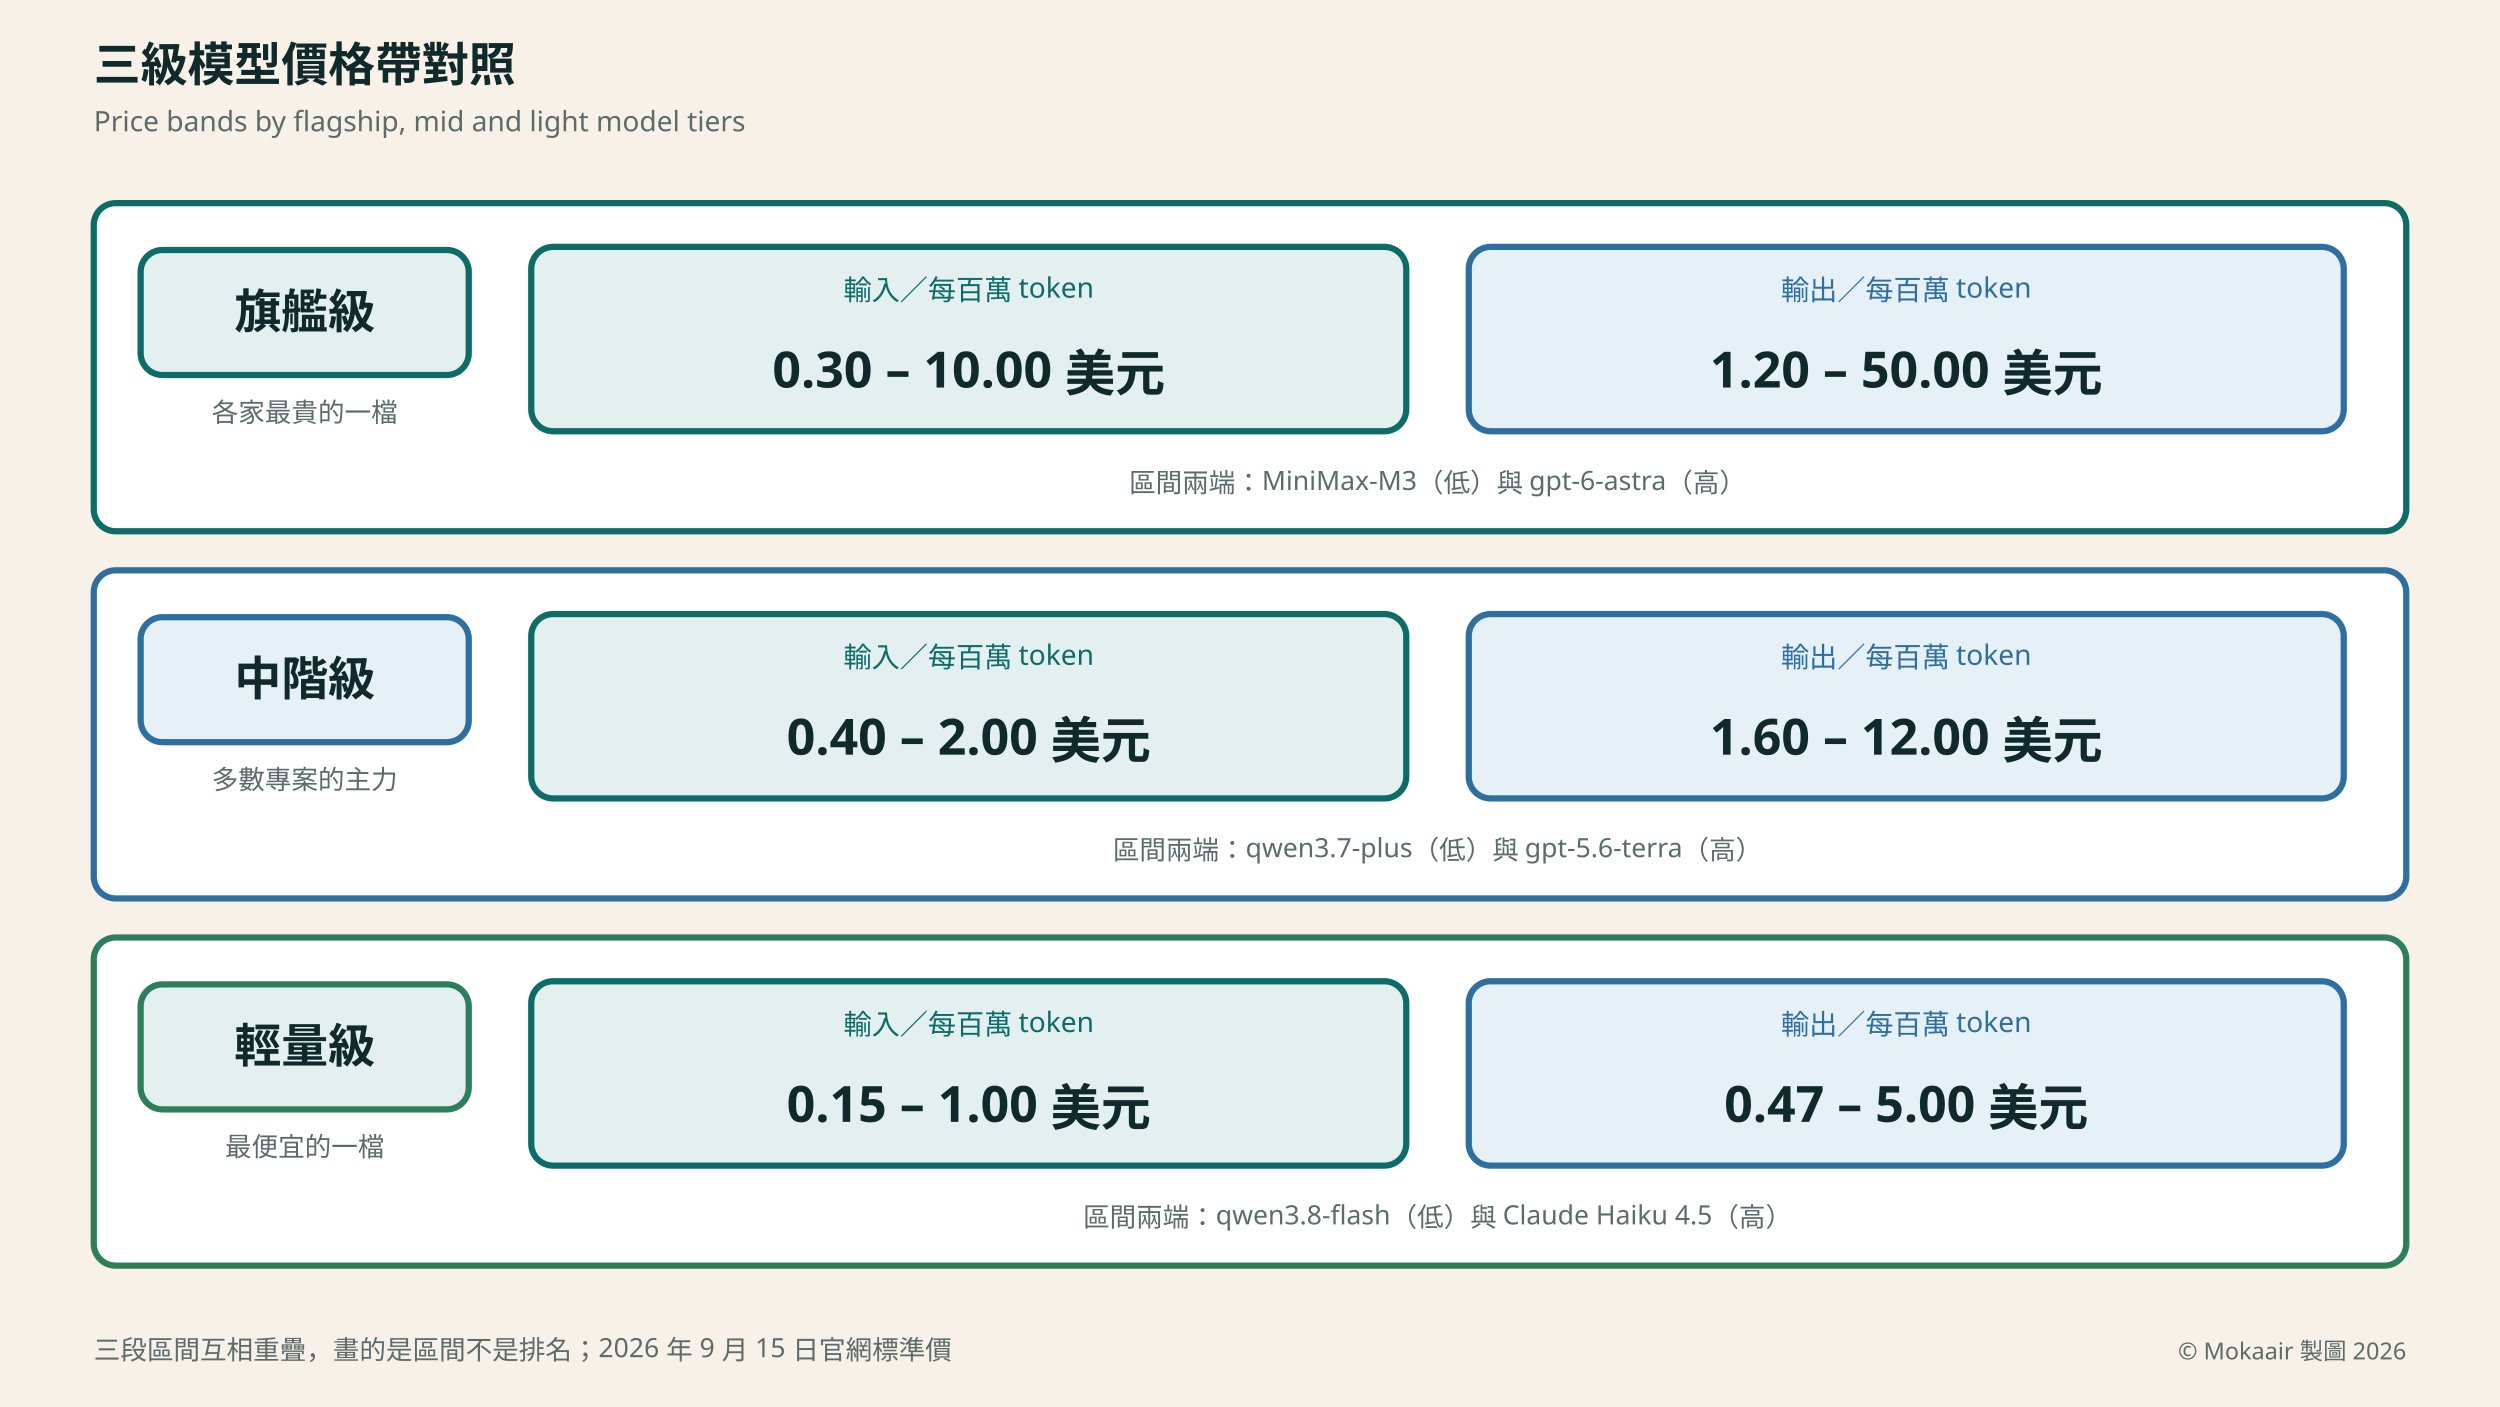
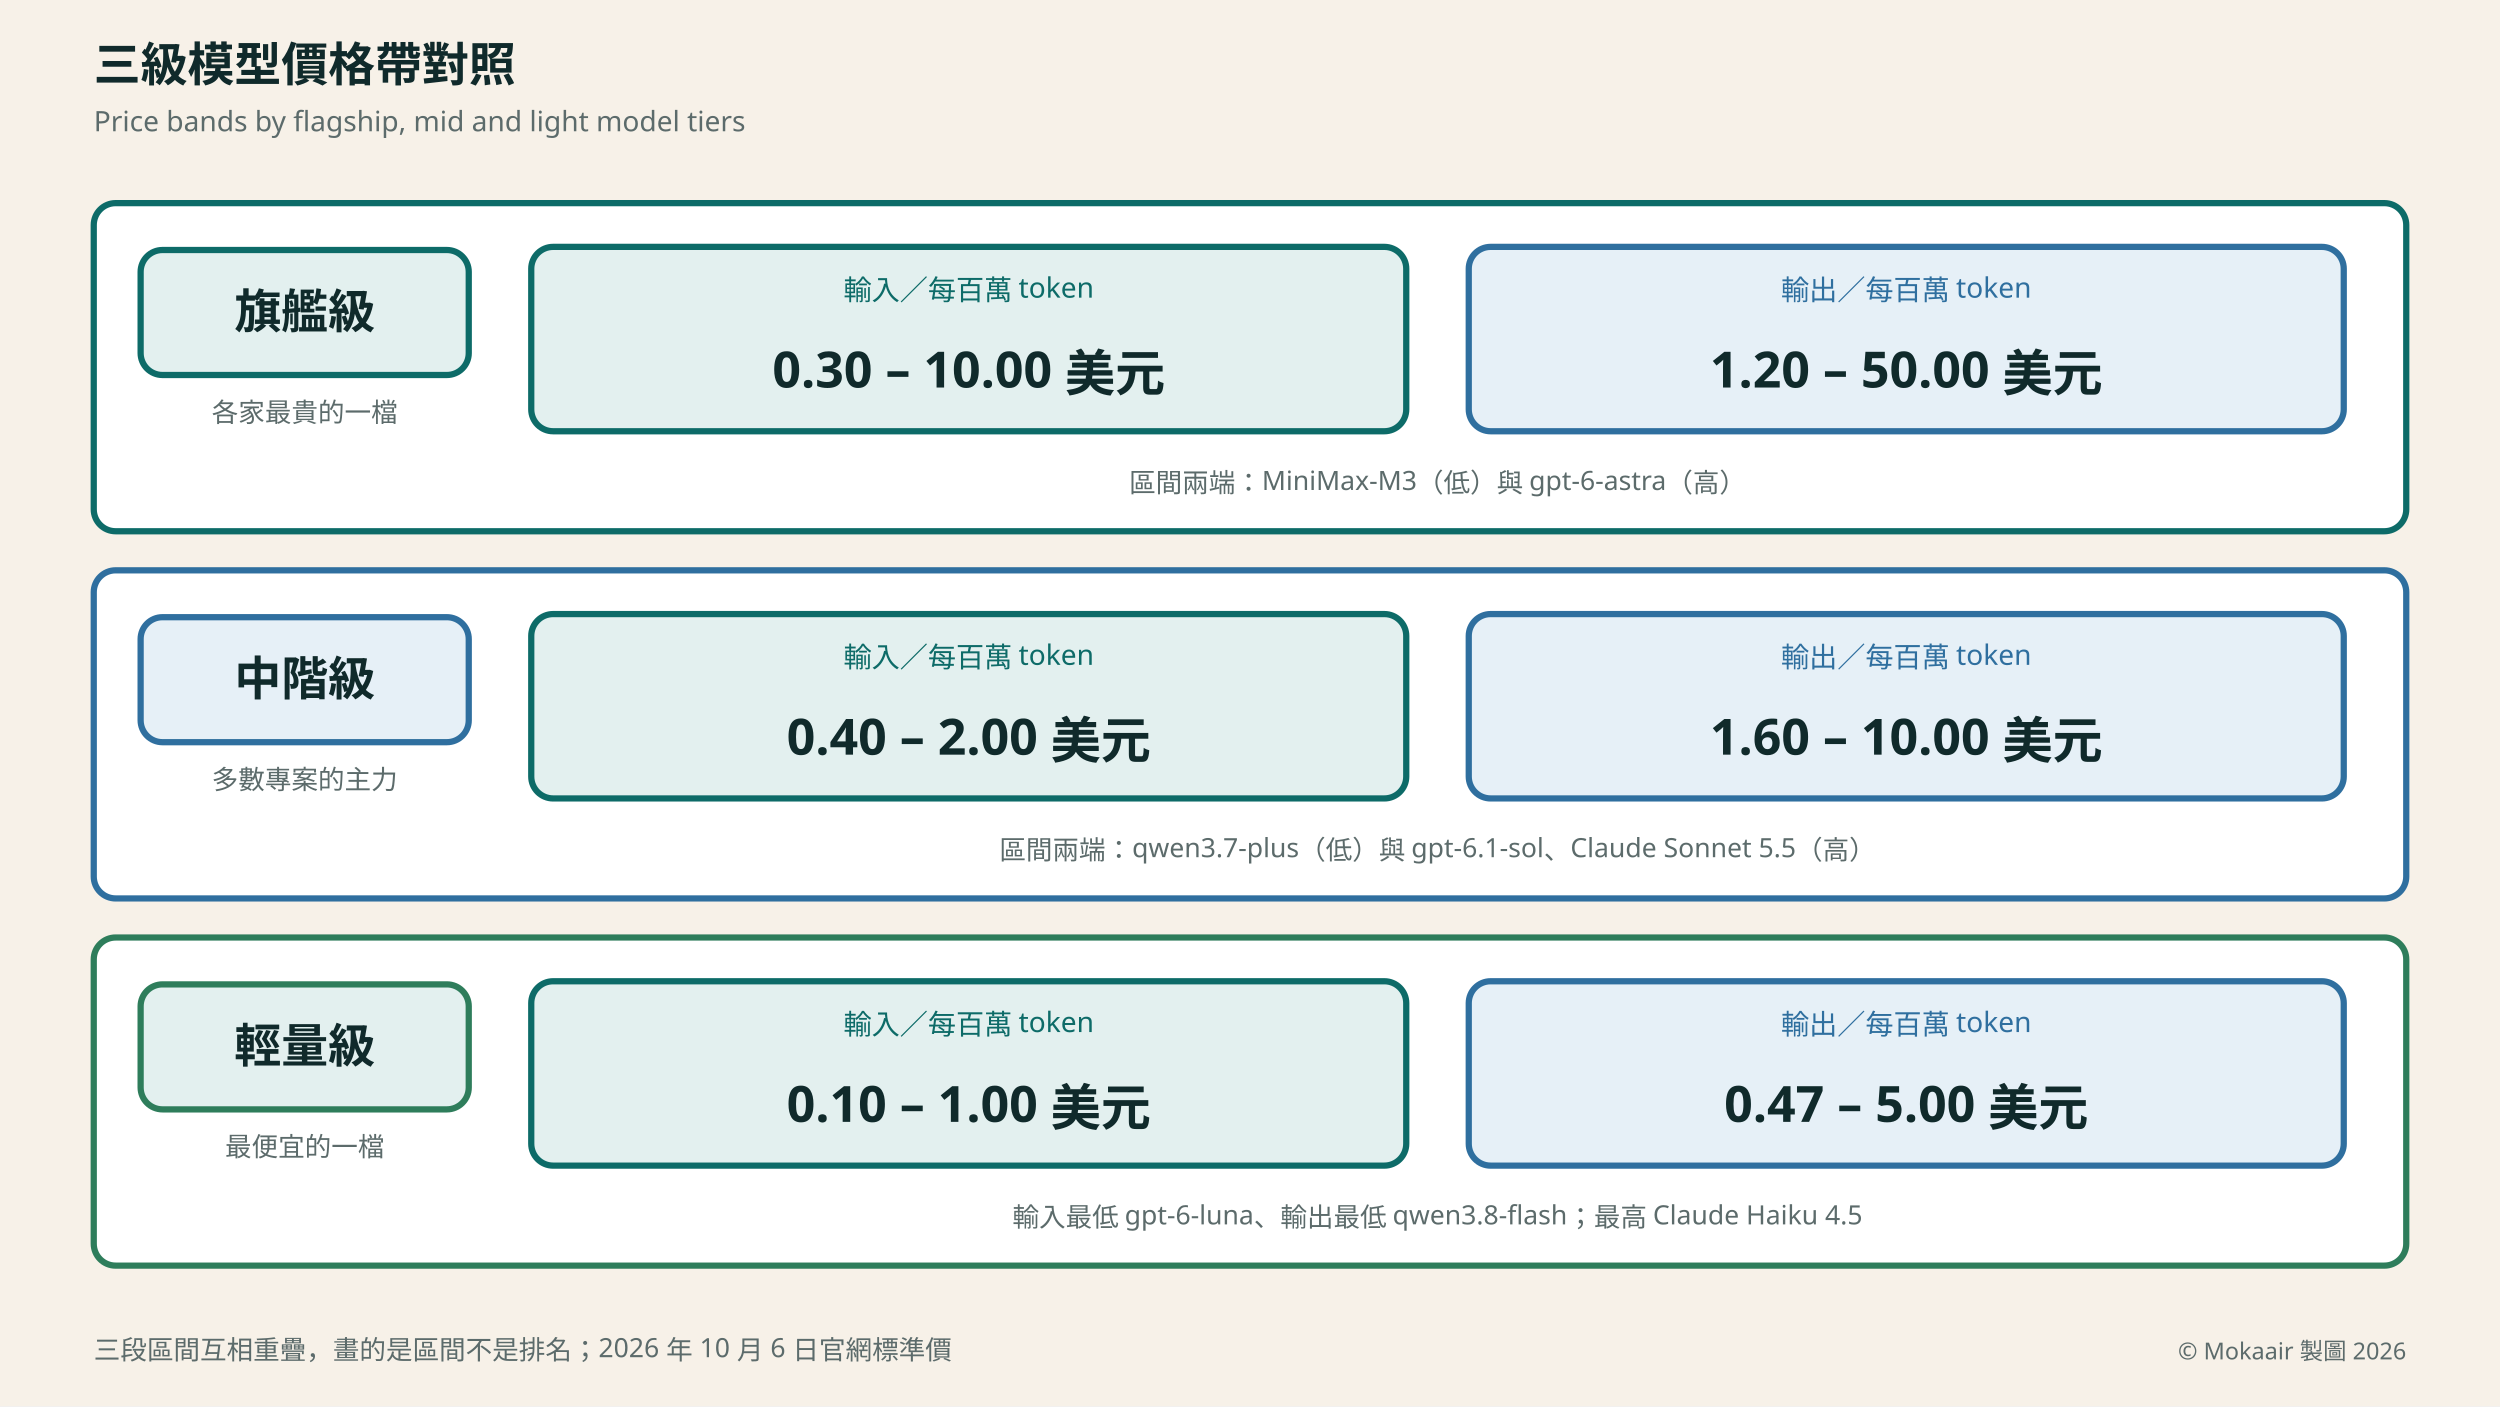
<svg xmlns="http://www.w3.org/2000/svg" viewBox="0 0 1600 900" width="1600" height="900" role="img" aria-labelledby="title desc" font-family="'Noto Sans TC','Noto Sans JP','PingFang TC','Microsoft JhengHei','Hiragino Sans',system-ui,sans-serif">
  <rect width="1600" height="900" fill="#F7F1E8" />
  <text x="60" y="52" font-size="30" font-weight="bold" fill="#102A2B">三級模型價格帶對照</text>
  <text x="60" y="84" font-size="18" fill="#5C6B6B">Price bands by flagship, mid and light model tiers</text>
  <rect x="60" y="130" width="1480" height="210" rx="14" fill="#FFFFFF" stroke="#0D6B68" stroke-width="4" />
  <rect x="90" y="160" width="210" height="80" rx="14" fill="#E3F0EF" stroke="#0D6B68" stroke-width="4" />
  <text x="195" y="210" font-size="30" font-weight="bold" fill="#102A2B" text-anchor="middle">旗艦級</text>
  <text x="195" y="270" font-size="17" fill="#5C6B6B" text-anchor="middle">各家最貴的一檔</text>
  <rect x="340" y="158" width="560" height="118" rx="14" fill="#E3F0EF" stroke="#0D6B68" stroke-width="4" />
  <text x="620" y="192" font-size="18" fill="#0D6B68" text-anchor="middle">輸入／每百萬 token</text>
  <text x="620" y="248" font-size="32" font-weight="bold" fill="#102A2B" text-anchor="middle">0.30 – 10.00 美元</text>
  <rect x="940" y="158" width="560" height="118" rx="14" fill="#E6F0F7" stroke="#2F6F9F" stroke-width="4" />
  <text x="1220" y="192" font-size="18" fill="#2F6F9F" text-anchor="middle">輸出／每百萬 token</text>
  <text x="1220" y="248" font-size="32" font-weight="bold" fill="#102A2B" text-anchor="middle">1.20 – 50.00 美元</text>
  <text x="920" y="315" font-size="17" fill="#5C6B6B" text-anchor="middle">區間兩端：MiniMax-M3（低）與 gpt-6-astra（高）</text>
  <rect x="60" y="365" width="1480" height="210" rx="14" fill="#FFFFFF" stroke="#2F6F9F" stroke-width="4" />
  <rect x="90" y="395" width="210" height="80" rx="14" fill="#E6F0F7" stroke="#2F6F9F" stroke-width="4" />
  <text x="195" y="445" font-size="30" font-weight="bold" fill="#102A2B" text-anchor="middle">中階級</text>
  <text x="195" y="505" font-size="17" fill="#5C6B6B" text-anchor="middle">多數專案的主力</text>
  <rect x="340" y="393" width="560" height="118" rx="14" fill="#E3F0EF" stroke="#0D6B68" stroke-width="4" />
  <text x="620" y="427" font-size="18" fill="#0D6B68" text-anchor="middle">輸入／每百萬 token</text>
  <text x="620" y="483" font-size="32" font-weight="bold" fill="#102A2B" text-anchor="middle">0.40 – 2.00 美元</text>
  <rect x="940" y="393" width="560" height="118" rx="14" fill="#E6F0F7" stroke="#2F6F9F" stroke-width="4" />
  <text x="1220" y="427" font-size="18" fill="#2F6F9F" text-anchor="middle">輸出／每百萬 token</text>
-   <text x="1220" y="483" font-size="32" font-weight="bold" fill="#102A2B" text-anchor="middle">1.60 – 12.00 美元</text>
-   <text x="920" y="550" font-size="17" fill="#5C6B6B" text-anchor="middle">區間兩端：qwen3.7-plus（低）與 gpt-5.6-terra（高）</text>
+   <text x="1220" y="483" font-size="32" font-weight="bold" fill="#102A2B" text-anchor="middle">1.60 – 10.00 美元</text>
+   <text x="920" y="550" font-size="17" fill="#5C6B6B" text-anchor="middle">區間兩端：qwen3.7-plus（低）與 gpt-6.1-sol、Claude Sonnet 5.5（高）</text>
  <rect x="60" y="600" width="1480" height="210" rx="14" fill="#FFFFFF" stroke="#2E7D5B" stroke-width="4" />
  <rect x="90" y="630" width="210" height="80" rx="14" fill="#E3F0EF" stroke="#2E7D5B" stroke-width="4" />
  <text x="195" y="680" font-size="30" font-weight="bold" fill="#102A2B" text-anchor="middle">輕量級</text>
  <text x="195" y="740" font-size="17" fill="#5C6B6B" text-anchor="middle">最便宜的一檔</text>
  <rect x="340" y="628" width="560" height="118" rx="14" fill="#E3F0EF" stroke="#0D6B68" stroke-width="4" />
  <text x="620" y="662" font-size="18" fill="#0D6B68" text-anchor="middle">輸入／每百萬 token</text>
-   <text x="620" y="718" font-size="32" font-weight="bold" fill="#102A2B" text-anchor="middle">0.15 – 1.00 美元</text>
+   <text x="620" y="718" font-size="32" font-weight="bold" fill="#102A2B" text-anchor="middle">0.10 – 1.00 美元</text>
  <rect x="940" y="628" width="560" height="118" rx="14" fill="#E6F0F7" stroke="#2F6F9F" stroke-width="4" />
  <text x="1220" y="662" font-size="18" fill="#2F6F9F" text-anchor="middle">輸出／每百萬 token</text>
  <text x="1220" y="718" font-size="32" font-weight="bold" fill="#102A2B" text-anchor="middle">0.47 – 5.00 美元</text>
-   <text x="920" y="785" font-size="17" fill="#5C6B6B" text-anchor="middle">區間兩端：qwen3.8-flash（低）與 Claude Haiku 4.5（高）</text>
-   <text x="60" y="870" font-size="17" fill="#5C6B6B">三段區間互相重疊，畫的是區間不是排名；2026 年 9 月 15 日官網標準價</text>
+   <text x="920" y="785" font-size="17" fill="#5C6B6B" text-anchor="middle">輸入最低 gpt-6-luna、輸出最低 qwen3.8-flash；最高 Claude Haiku 4.5</text>
+   <text x="60" y="870" font-size="17" fill="#5C6B6B">三段區間互相重疊，畫的是區間不是排名；2026 年 10 月 6 日官網標準價</text>
  <text x="1540" y="870" text-anchor="end" font-size="15" fill="#5C6B6B">© Mokaair 製圖 2026</text>
</svg>
